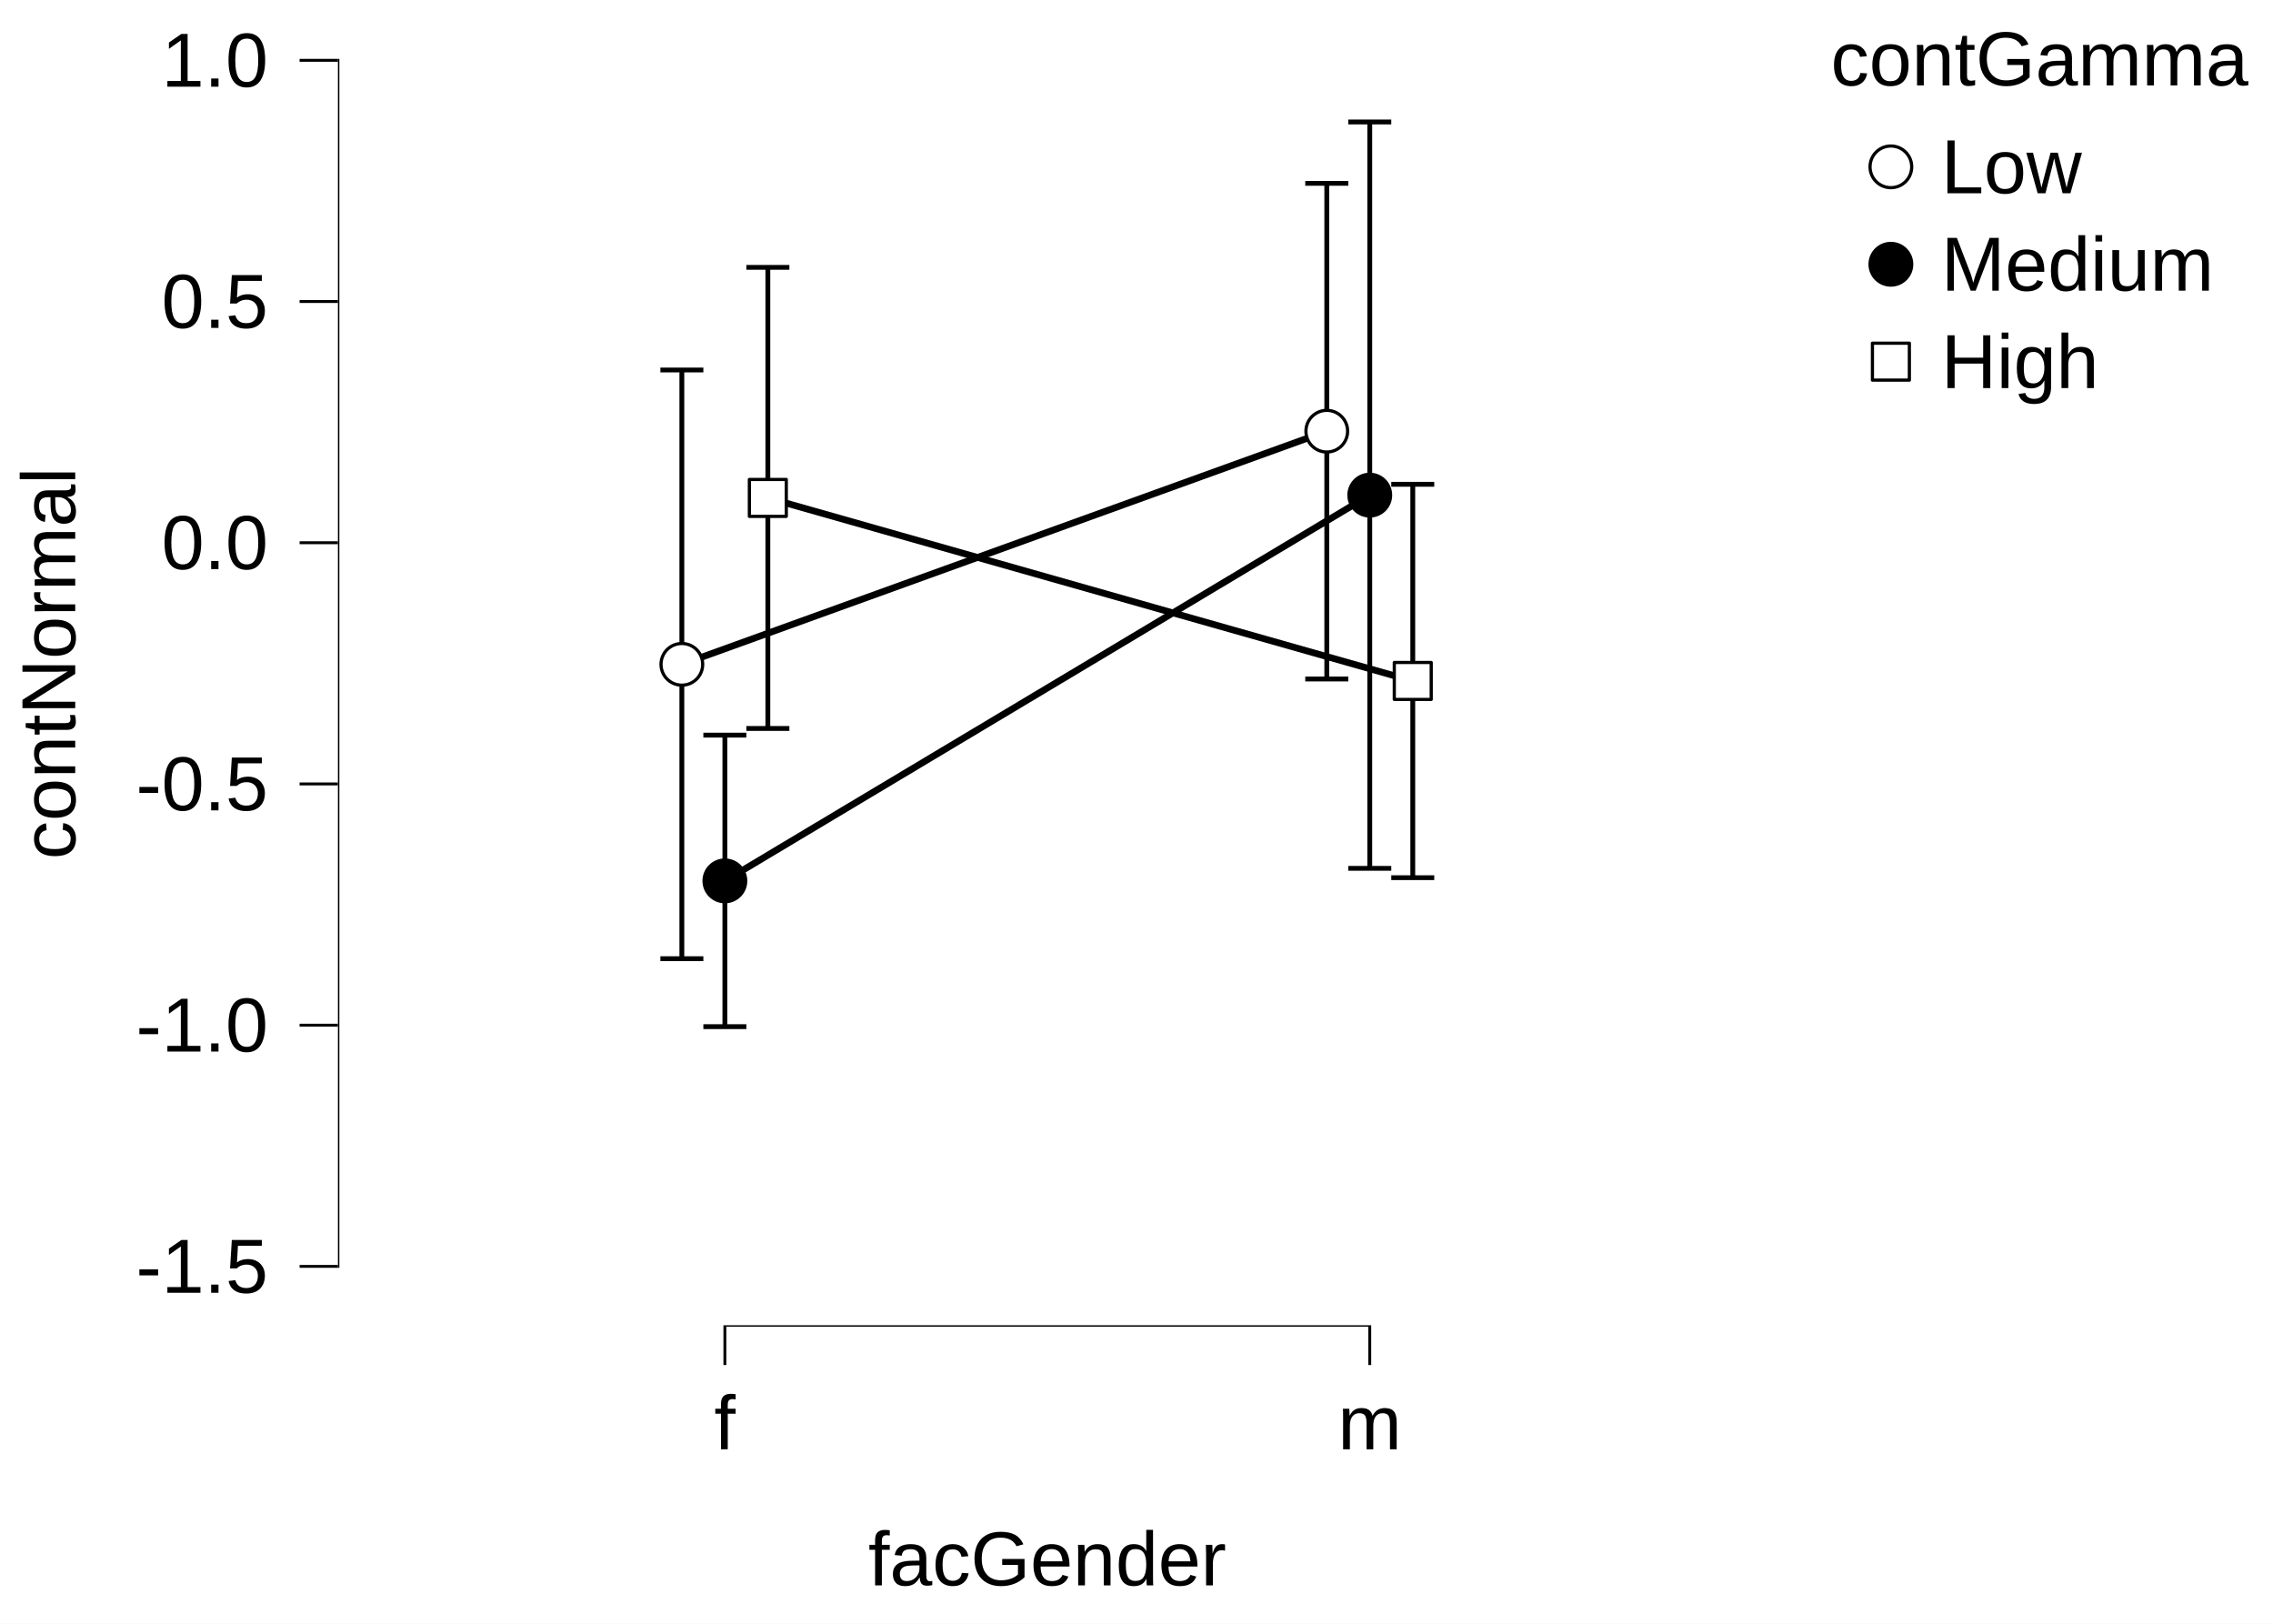
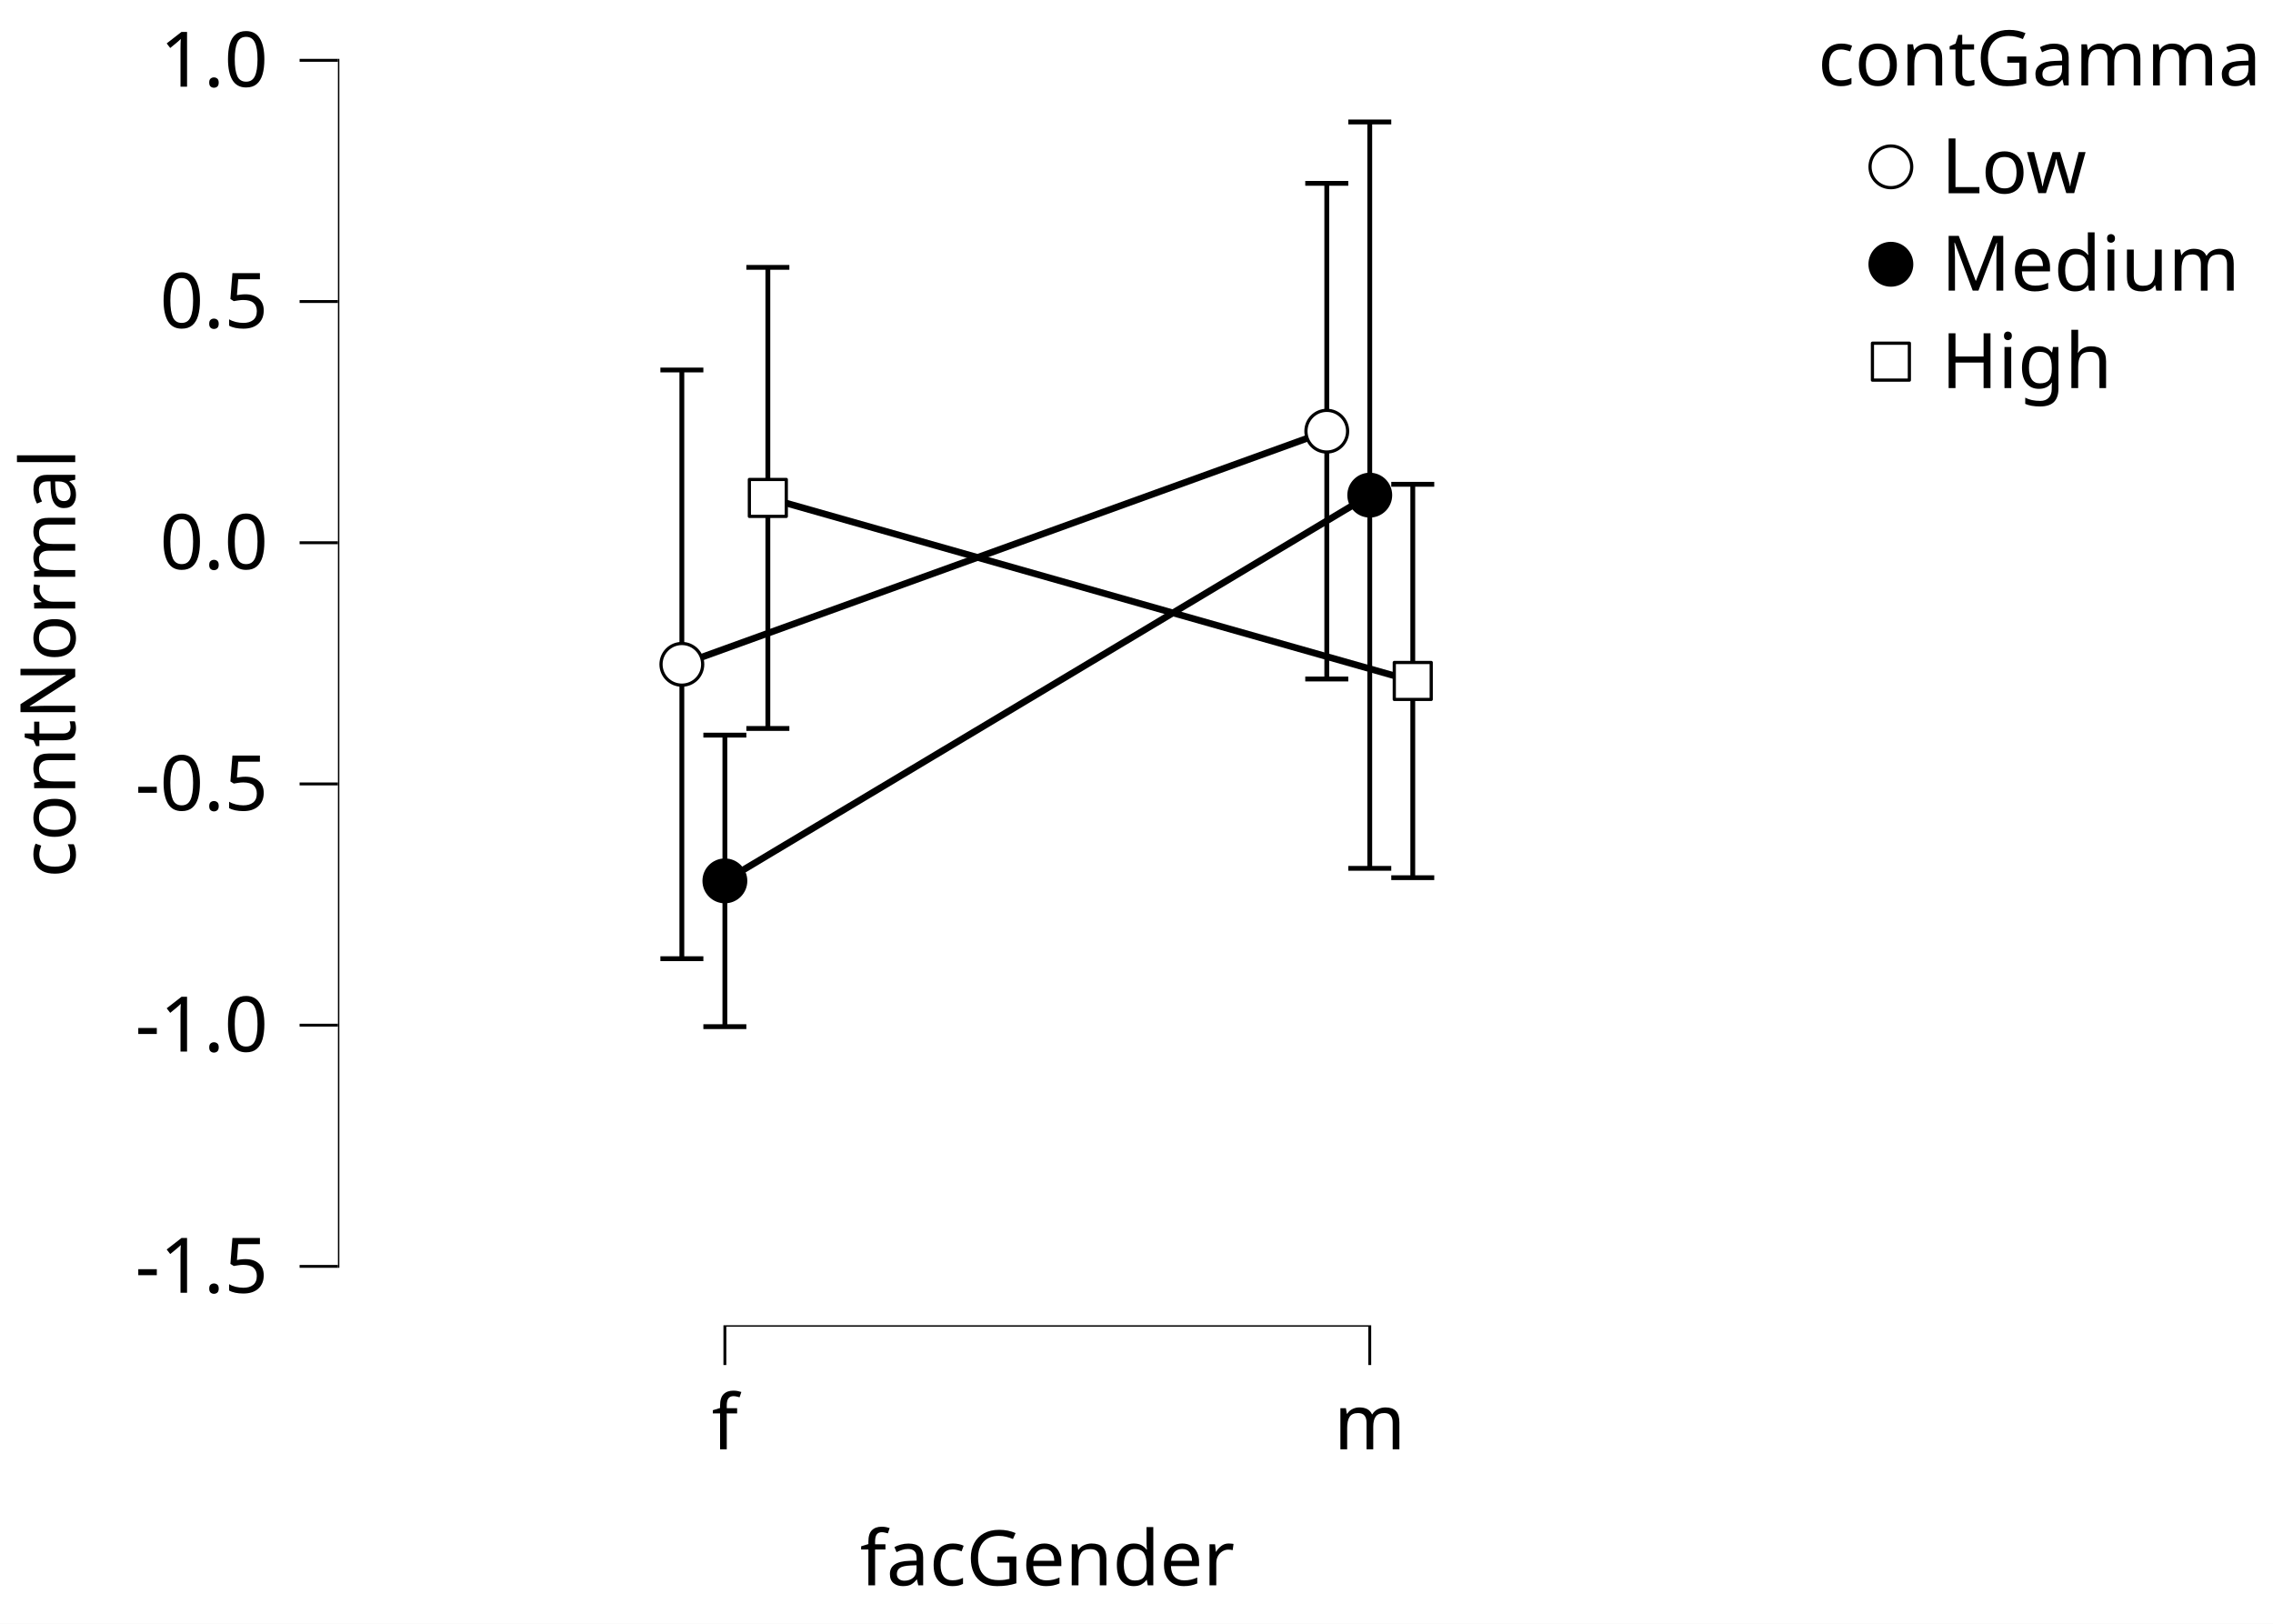
<svg xmlns="http://www.w3.org/2000/svg" width="504.00pt" height="360.00pt" viewBox="0 0 504.00 360.00">
  <g class="svglite">
    <defs>
      <style type="text/css">
    .svglite line, .svglite polyline, .svglite polygon, .svglite path, .svglite rect, .svglite circle {
      fill: none;
      stroke: #000000;
      stroke-linecap: round;
      stroke-linejoin: round;
      stroke-miterlimit: 10.00;
    }
    .svglite text {
      white-space: pre;
    }
    .svglite g.glyphgroup path {
      fill: inherit;
      stroke: none;
    }
  </style>
    </defs>
    <rect width="100%" height="100%" style="stroke: none; fill: #FFFFFF;" />
    <defs>
      <clipPath id="cpMC4wMHw1MDQuMDB8MC4wMHwzNjAuMDA=">
        <rect x="0.00" y="0.00" width="504.00" height="360.00" />
      </clipPath>
    </defs>
    <g clip-path="url(#cpMC4wMHw1MDQuMDB8MC4wMHwzNjAuMDA=)">
      <rect x="-0" y="0.00" width="504.00" height="360.00" style="stroke-width: 10.67; stroke: none;" />
    </g>
    <defs>
      <clipPath id="cpNzQuOTN8Mzg5LjUyfDAuMDB8Mjk0LjE0">
        <rect x="74.93" y="0.00" width="314.59" height="294.14" />
      </clipPath>
    </defs>
    <g clip-path="url(#cpNzQuOTN8Mzg5LjUyfDAuMDB8Mjk0LjE0)">
      <rect x="74.93" y="0.00" width="314.59" height="294.14" style="stroke-width: 10.67; stroke: none;" />
      <polyline points="146.43,82.03 155.96,82.03 " style="stroke-width: 1.07; stroke-linecap: butt;" />
      <polyline points="151.19,82.03 151.19,212.55 " style="stroke-width: 1.07; stroke-linecap: butt;" />
      <polyline points="146.43,212.55 155.96,212.55 " style="stroke-width: 1.07; stroke-linecap: butt;" />
      <polyline points="155.96,162.99 165.49,162.99 " style="stroke-width: 1.07; stroke-linecap: butt;" />
      <polyline points="160.73,162.99 160.73,227.62 " style="stroke-width: 1.07; stroke-linecap: butt;" />
      <polyline points="155.96,227.62 165.49,227.62 " style="stroke-width: 1.07; stroke-linecap: butt;" />
      <polyline points="165.49,59.28 175.03,59.28 " style="stroke-width: 1.07; stroke-linecap: butt;" />
      <polyline points="170.26,59.28 170.26,161.51 " style="stroke-width: 1.07; stroke-linecap: butt;" />
      <polyline points="165.49,161.51 175.03,161.51 " style="stroke-width: 1.07; stroke-linecap: butt;" />
      <polyline points="289.42,40.65 298.96,40.65 " style="stroke-width: 1.07; stroke-linecap: butt;" />
      <polyline points="294.19,40.65 294.19,150.54 " style="stroke-width: 1.07; stroke-linecap: butt;" />
      <polyline points="289.42,150.54 298.96,150.54 " style="stroke-width: 1.07; stroke-linecap: butt;" />
      <polyline points="298.96,27.04 308.49,27.04 " style="stroke-width: 1.07; stroke-linecap: butt;" />
      <polyline points="303.72,27.04 303.72,192.52 " style="stroke-width: 1.07; stroke-linecap: butt;" />
      <polyline points="298.96,192.52 308.49,192.52 " style="stroke-width: 1.07; stroke-linecap: butt;" />
      <polyline points="308.49,107.37 318.02,107.37 " style="stroke-width: 1.07; stroke-linecap: butt;" />
      <polyline points="313.26,107.37 313.26,194.59 " style="stroke-width: 1.07; stroke-linecap: butt;" />
      <polyline points="308.49,194.59 318.02,194.59 " style="stroke-width: 1.07; stroke-linecap: butt;" />
      <polyline points="151.19,147.29 294.19,95.60 " style="stroke-width: 1.49; stroke-linecap: butt;" />
      <polyline points="160.73,195.30 303.72,109.78 " style="stroke-width: 1.49; stroke-linecap: butt;" />
      <polyline points="170.26,110.39 313.26,150.98 " style="stroke-width: 1.49; stroke-linecap: butt;" />
      <circle cx="151.19" cy="147.29" r="4.62" style="stroke-width: 0.71; fill: #FFFFFF;" />
      <circle cx="160.73" cy="195.30" r="4.62" style="stroke-width: 0.71; fill: #000000;" />
      <rect x="166.16" y="106.30" width="8.19" height="8.19" style="stroke-width: 0.71; fill: #FFFFFF;" />
      <circle cx="294.19" cy="95.60" r="4.62" style="stroke-width: 0.71; fill: #FFFFFF;" />
      <circle cx="303.72" cy="109.78" r="4.62" style="stroke-width: 0.71; fill: #000000;" />
      <rect x="309.16" y="146.88" width="8.19" height="8.19" style="stroke-width: 0.71; fill: #FFFFFF;" />
      <line x1="160.41" y1="294.14" x2="304.04" y2="294.14" style="stroke-width: 0.64; stroke-linecap: butt;" />
      <line x1="74.93" y1="281.09" x2="74.93" y2="13.05" style="stroke-width: 0.64; stroke-linecap: butt;" />
      <rect x="74.93" y="0.00" width="314.59" height="294.14" style="stroke-width: 0.00; stroke: none;" />
    </g>
    <g clip-path="url(#cpMC4wMHw1MDQuMDB8MC4wMHwzNjAuMDA=)">
      <polyline points="74.93,294.14 74.93,0.00 " style="stroke-width: 0.00; stroke: none; stroke-linecap: butt;" />
-       <text x="59.45" y="286.62" text-anchor="end" style="font-size: 17.00px; font-family: &quot;Arimo&quot;;" textLength="29.28px" lengthAdjust="spacingAndGlyphs">-1.5</text>
-       <text x="59.45" y="233.14" text-anchor="end" style="font-size: 17.00px; font-family: &quot;Arimo&quot;;" textLength="29.28px" lengthAdjust="spacingAndGlyphs">-1.0</text>
-       <text x="59.45" y="179.66" text-anchor="end" style="font-size: 17.00px; font-family: &quot;Arimo&quot;;" textLength="29.28px" lengthAdjust="spacingAndGlyphs">-0.5</text>
-       <text x="59.45" y="126.18" text-anchor="end" style="font-size: 17.00px; font-family: &quot;Arimo&quot;;" textLength="23.62px" lengthAdjust="spacingAndGlyphs">0.0</text>
-       <text x="59.45" y="72.70" text-anchor="end" style="font-size: 17.00px; font-family: &quot;Arimo&quot;;" textLength="23.62px" lengthAdjust="spacingAndGlyphs">0.5</text>
-       <text x="59.45" y="19.22" text-anchor="end" style="font-size: 17.00px; font-family: &quot;Arimo&quot;;" textLength="23.62px" lengthAdjust="spacingAndGlyphs">1.0</text>
+       <text x="59.45" y="286.62" text-anchor="end" style="font-size: 17.00px; font-family: sans;" textLength="29.28px" lengthAdjust="spacingAndGlyphs">-1.5</text>
+       <text x="59.45" y="233.14" text-anchor="end" style="font-size: 17.00px; font-family: sans;" textLength="29.28px" lengthAdjust="spacingAndGlyphs">-1.0</text>
+       <text x="59.45" y="179.66" text-anchor="end" style="font-size: 17.00px; font-family: sans;" textLength="29.28px" lengthAdjust="spacingAndGlyphs">-0.5</text>
+       <text x="59.45" y="126.18" text-anchor="end" style="font-size: 17.00px; font-family: sans;" textLength="23.62px" lengthAdjust="spacingAndGlyphs">0.0</text>
+       <text x="59.45" y="72.70" text-anchor="end" style="font-size: 17.00px; font-family: sans;" textLength="23.62px" lengthAdjust="spacingAndGlyphs">0.5</text>
+       <text x="59.45" y="19.22" text-anchor="end" style="font-size: 17.00px; font-family: sans;" textLength="23.62px" lengthAdjust="spacingAndGlyphs">1.0</text>
      <polyline points="66.43,280.77 74.93,280.77 " style="stroke-width: 0.64; stroke-linecap: butt;" />
      <polyline points="66.43,227.29 74.93,227.29 " style="stroke-width: 0.64; stroke-linecap: butt;" />
      <polyline points="66.43,173.81 74.93,173.81 " style="stroke-width: 0.64; stroke-linecap: butt;" />
      <polyline points="66.43,120.33 74.93,120.33 " style="stroke-width: 0.64; stroke-linecap: butt;" />
      <polyline points="66.43,66.85 74.93,66.85 " style="stroke-width: 0.64; stroke-linecap: butt;" />
      <polyline points="66.43,13.37 74.93,13.37 " style="stroke-width: 0.64; stroke-linecap: butt;" />
      <polyline points="74.93,294.14 389.52,294.14 " style="stroke-width: 0.00; stroke: none; stroke-linecap: butt;" />
      <polyline points="160.73,302.64 160.73,294.14 " style="stroke-width: 0.64; stroke-linecap: butt;" />
      <polyline points="303.72,302.64 303.72,294.14 " style="stroke-width: 0.64; stroke-linecap: butt;" />
-       <text x="160.73" y="321.32" text-anchor="middle" style="font-size: 17.00px; font-family: &quot;Arimo&quot;;" textLength="4.72px" lengthAdjust="spacingAndGlyphs">f</text>
-       <text x="303.72" y="321.32" text-anchor="middle" style="font-size: 17.00px; font-family: &quot;Arimo&quot;;" textLength="14.16px" lengthAdjust="spacingAndGlyphs">m</text>
-       <text x="232.23" y="351.49" text-anchor="middle" style="font-size: 17.00px; font-family: &quot;Arimo&quot;;" textLength="79.36px" lengthAdjust="spacingAndGlyphs">facGender</text>
-       <text transform="translate(16.68,147.07) rotate(-90)" text-anchor="middle" style="font-size: 17.00px; font-family: &quot;Arimo&quot;;" textLength="86.91px" lengthAdjust="spacingAndGlyphs">contNormal</text>
+       <text x="160.73" y="321.32" text-anchor="middle" style="font-size: 17.00px; font-family: sans;" textLength="4.72px" lengthAdjust="spacingAndGlyphs">f</text>
+       <text x="303.72" y="321.32" text-anchor="middle" style="font-size: 17.00px; font-family: sans;" textLength="14.16px" lengthAdjust="spacingAndGlyphs">m</text>
+       <text x="232.23" y="351.49" text-anchor="middle" style="font-size: 17.00px; font-family: sans;" textLength="79.36px" lengthAdjust="spacingAndGlyphs">facGender</text>
+       <text transform="translate(16.68,147.07) rotate(-90)" text-anchor="middle" style="font-size: 17.00px; font-family: sans;" textLength="86.91px" lengthAdjust="spacingAndGlyphs">contNormal</text>
      <rect x="400.48" y="-0" width="103.52" height="96.47" style="stroke-width: 0.75; stroke: none;" />
      <rect x="400.48" y="-0" width="103.52" height="96.47" style="stroke-width: 10.67; stroke: none;" />
-       <text x="452.24" y="18.94" text-anchor="middle" style="font-size: 17.00px; font-family: &quot;Arimo&quot;;" textLength="92.56px" lengthAdjust="spacingAndGlyphs">contGamma</text>
+       <text x="452.24" y="18.94" text-anchor="middle" style="font-size: 17.00px; font-family: sans;" textLength="92.56px" lengthAdjust="spacingAndGlyphs">contGamma</text>
      <rect x="413.60" y="26.19" width="11.34" height="21.60" style="stroke-width: 10.67; stroke: none;" />
      <circle cx="419.27" cy="36.99" r="4.62" style="stroke-width: 0.71; fill: #FFFFFF;" />
      <rect x="413.60" y="47.79" width="11.34" height="21.60" style="stroke-width: 10.67; stroke: none;" />
      <circle cx="419.27" cy="58.59" r="4.62" style="stroke-width: 0.71; fill: #000000;" />
      <rect x="413.60" y="69.39" width="11.34" height="21.60" style="stroke-width: 10.67; stroke: none;" />
      <rect x="415.18" y="76.09" width="8.19" height="8.19" style="stroke-width: 0.71; fill: #FFFFFF;" />
-       <text x="430.42" y="42.84" style="font-size: 17.00px; font-family: &quot;Arimo&quot;;" textLength="31.19px" lengthAdjust="spacingAndGlyphs">Low</text>
-       <text x="430.42" y="64.44" style="font-size: 17.00px; font-family: &quot;Arimo&quot;;" textLength="60.45px" lengthAdjust="spacingAndGlyphs">Medium</text>
-       <text x="430.42" y="86.04" style="font-size: 17.00px; font-family: &quot;Arimo&quot;;" textLength="34.97px" lengthAdjust="spacingAndGlyphs">High</text>
+       <text x="430.42" y="42.84" style="font-size: 17.00px; font-family: sans;" textLength="31.19px" lengthAdjust="spacingAndGlyphs">Low</text>
+       <text x="430.42" y="64.44" style="font-size: 17.00px; font-family: sans;" textLength="60.45px" lengthAdjust="spacingAndGlyphs">Medium</text>
+       <text x="430.42" y="86.04" style="font-size: 17.00px; font-family: sans;" textLength="34.97px" lengthAdjust="spacingAndGlyphs">High</text>
    </g>
  </g>
</svg>
